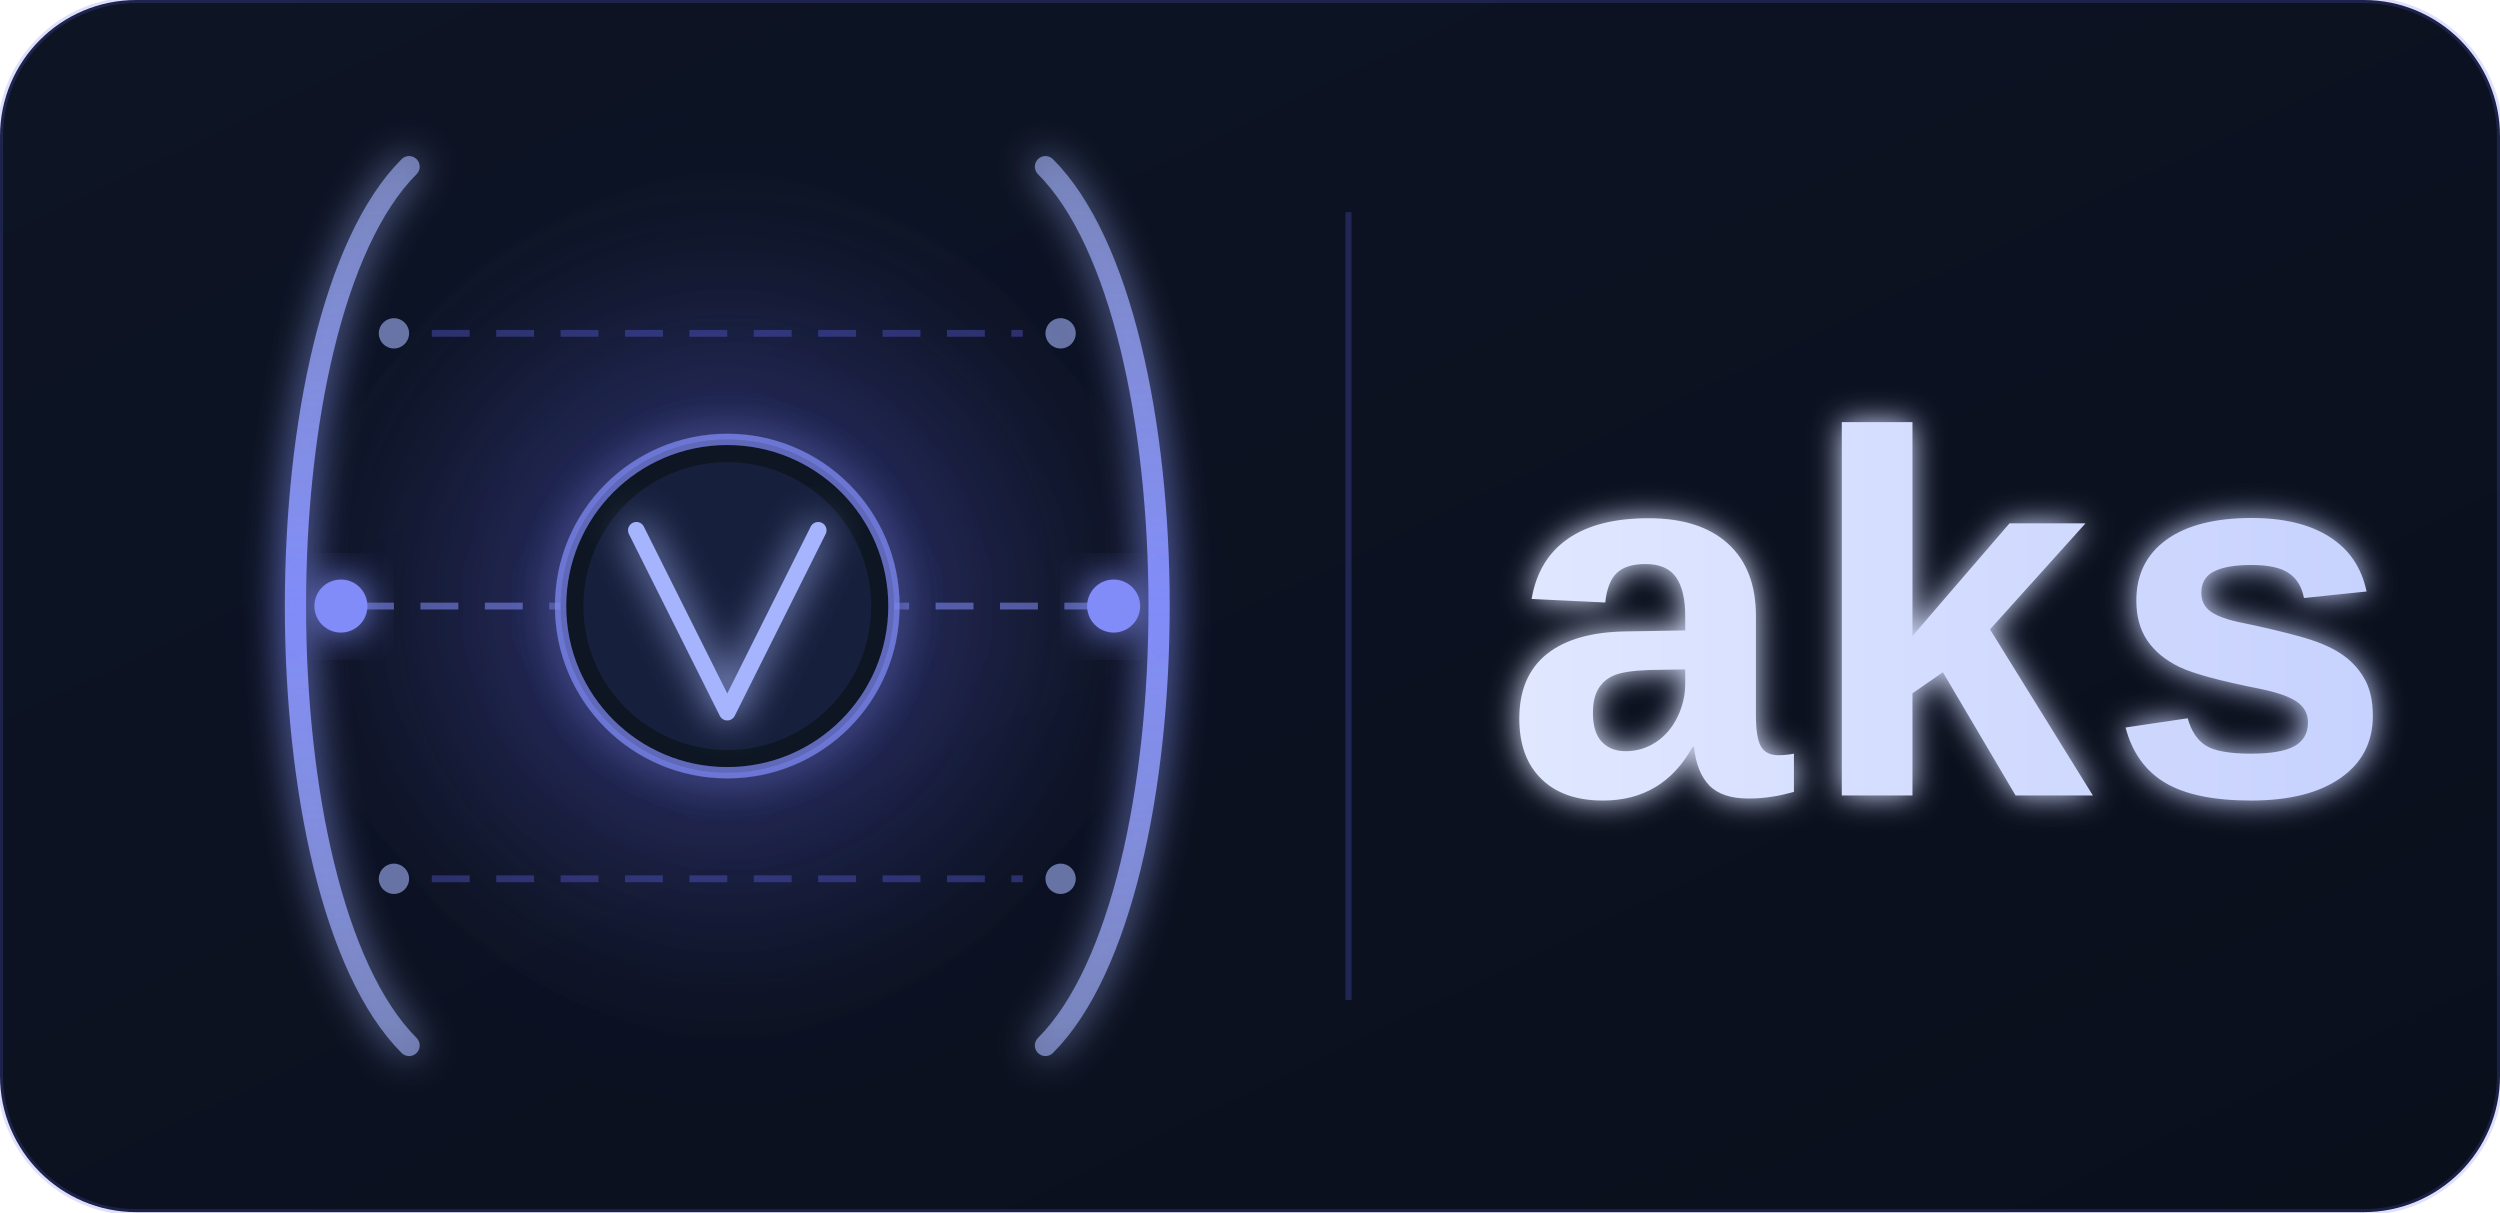
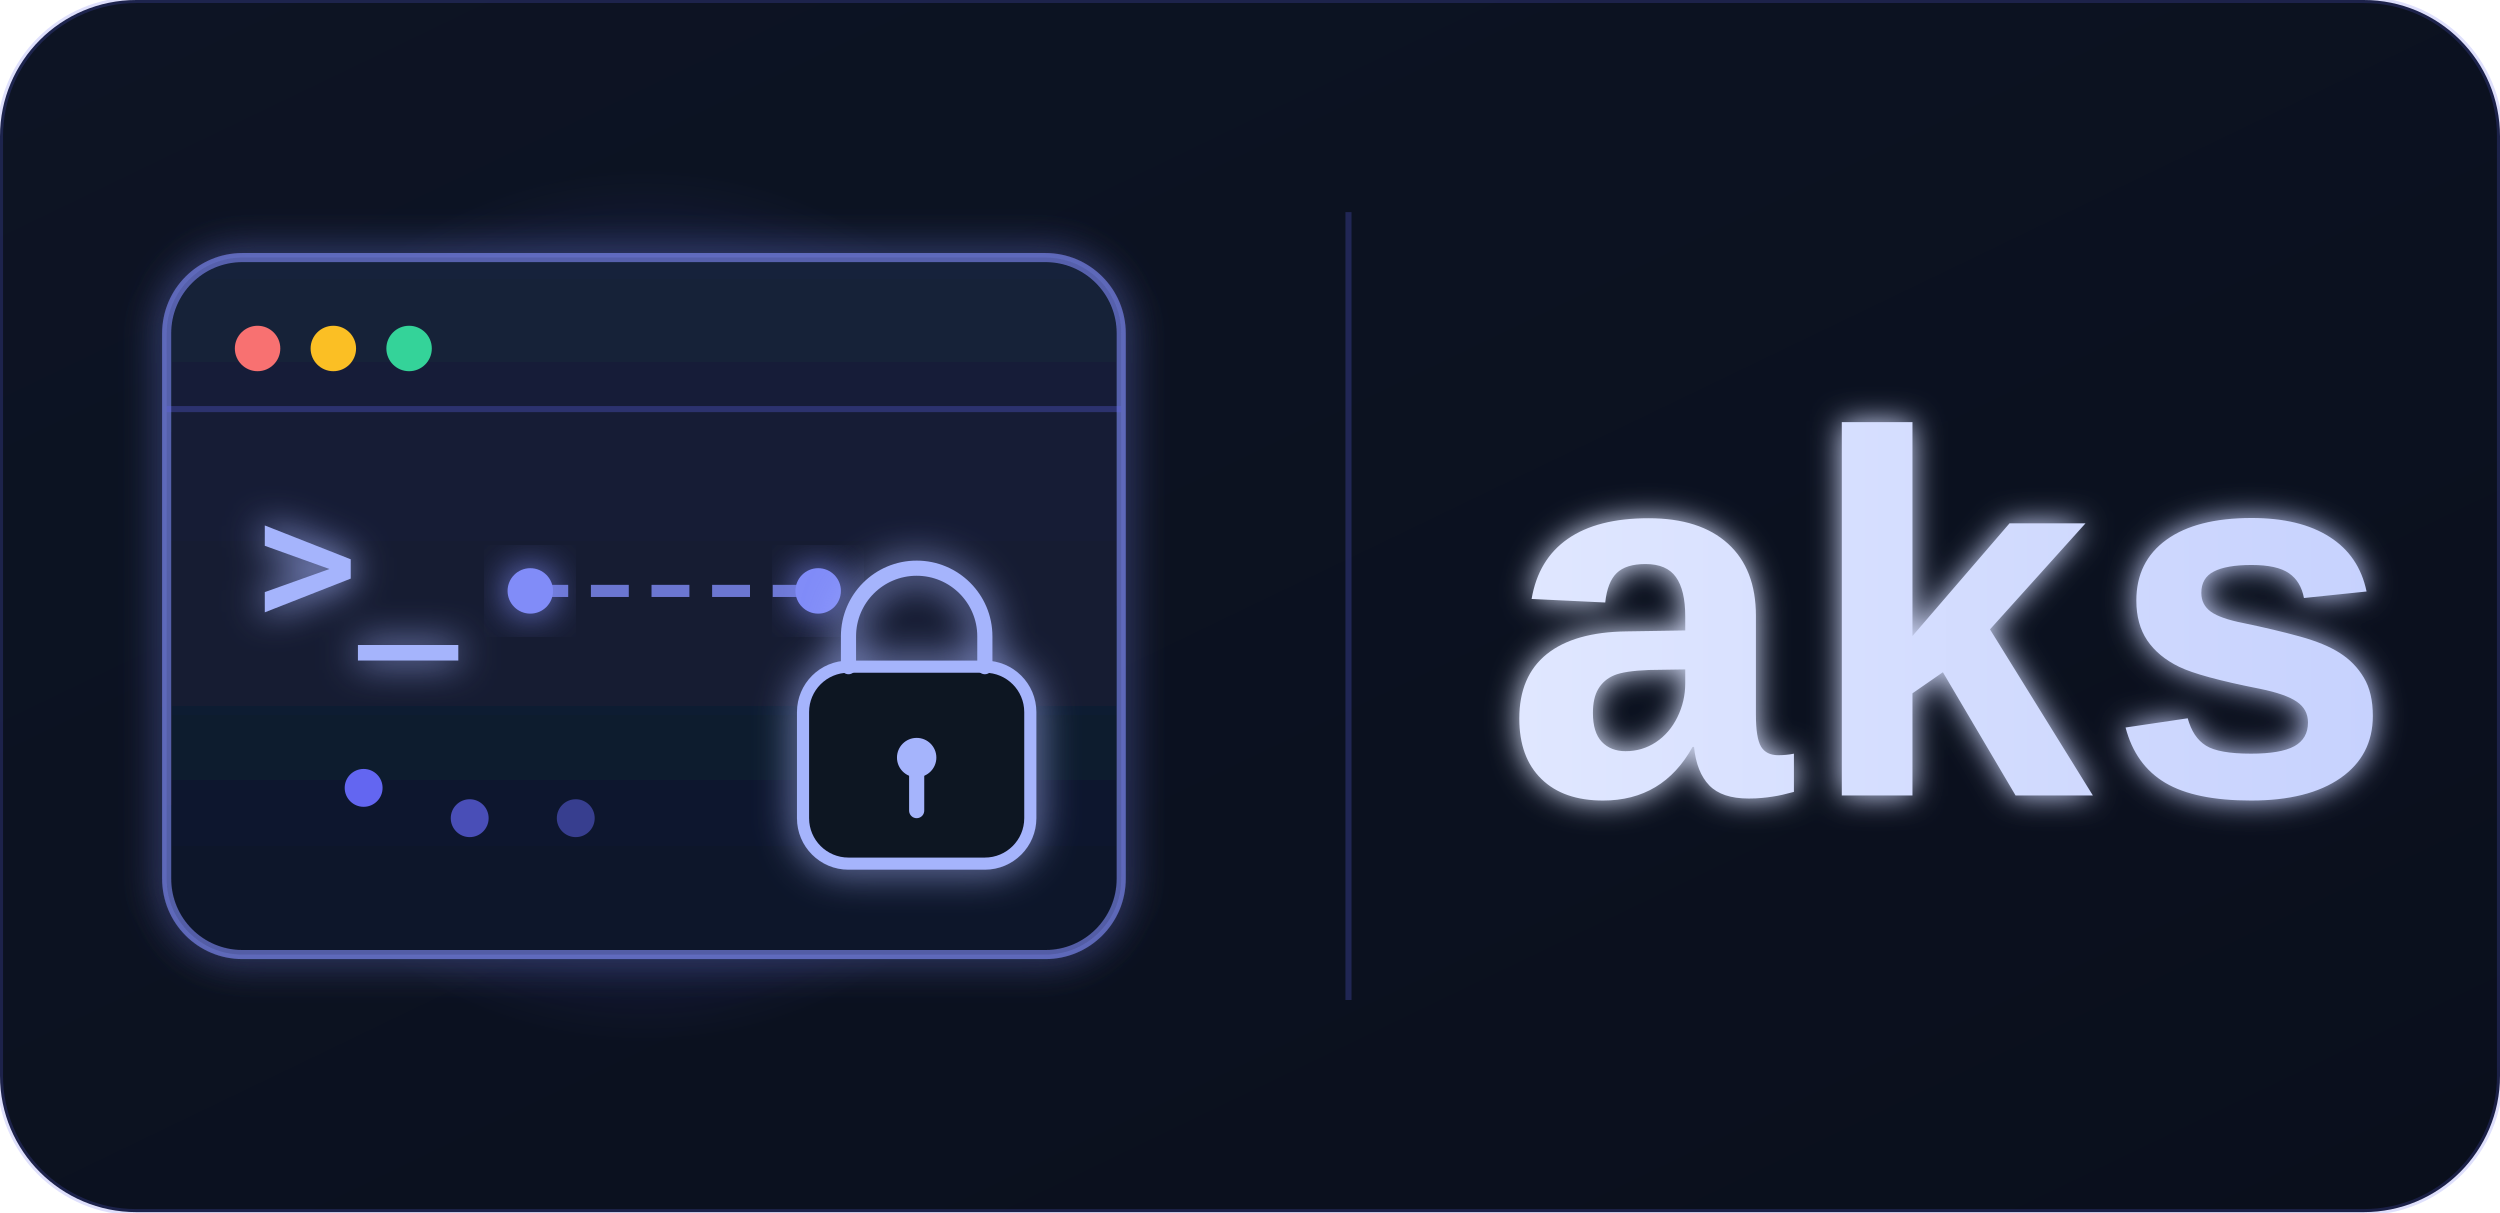
<svg xmlns="http://www.w3.org/2000/svg" viewBox="0 0 330 160">
  <defs>
    <linearGradient id="bg" x1="0" y1="0" x2="1" y2="1">
      <stop offset="0%" stop-color="#0d1424" />
      <stop offset="100%" stop-color="#0a0f1c" />
    </linearGradient>
-     <linearGradient id="railGrad" x1="0" y1="0" x2="0" y2="1">
-       <stop offset="0%" stop-color="#a5b4fc" stop-opacity="0.6" />
-       <stop offset="50%" stop-color="#818cf8" />
-       <stop offset="100%" stop-color="#a5b4fc" stop-opacity="0.6" />
+     <linearGradient id="termGrad" x1="0" y1="0" x2="0" y2="1">
+       <stop offset="0%" stop-color="#16213a" />
+       <stop offset="100%" stop-color="#0f172a" />
    </linearGradient>
    <linearGradient id="wordGrad" x1="0" y1="0" x2="1" y2="0">
      <stop offset="0%" stop-color="#e0e7ff" />
      <stop offset="100%" stop-color="#c7d2fe" />
    </linearGradient>
    <radialGradient id="centerPulse" cx="50%" cy="50%" r="50%">
-       <stop offset="0%" stop-color="#6366f1" stop-opacity="0.5" />
+       <stop offset="0%" stop-color="#6366f1" stop-opacity="0.45" />
      <stop offset="100%" stop-color="#6366f1" stop-opacity="0" />
    </radialGradient>
    <filter id="glow" x="-50%" y="-50%" width="200%" height="200%">
      <feGaussianBlur in="SourceGraphic" stdDeviation="2.5" result="b" />
      <feMerge>
        <feMergeNode in="b" />
        <feMergeNode in="SourceGraphic" />
      </feMerge>
-     </filter>
-     <filter id="halo" x="-100%" y="-100%" width="300%" height="300%">
-       <feGaussianBlur in="SourceGraphic" stdDeviation="10" />
    </filter>
    <filter id="textGlow" x="-10%" y="-30%" width="120%" height="160%">
      <feGaussianBlur in="SourceGraphic" stdDeviation="2" result="b" />
      <feMerge>
        <feMergeNode in="b" />
        <feMergeNode in="SourceGraphic" />
      </feMerge>
    </filter>
  </defs>
  <rect width="330" height="160" rx="18" fill="url(#bg)" />
  <rect width="330" height="160" rx="18" fill="none" stroke="#6366f1" stroke-width="0.8" stroke-opacity="0.2" />
-   <ellipse cx="96" cy="80" rx="52" ry="52" fill="url(#centerPulse)" filter="url(#halo)" />
-   <path d="M 54 22 C 34 42 34 118 54 138" fill="none" stroke="url(#railGrad)" stroke-width="2.8" stroke-linecap="round" filter="url(#glow)" />
-   <path d="M 138 22 C 158 42 158 118 138 138" fill="none" stroke="url(#railGrad)" stroke-width="2.8" stroke-linecap="round" filter="url(#glow)" />
-   <line x1="57" y1="44" x2="135" y2="44" stroke="#6366f1" stroke-width="0.9" stroke-opacity="0.35" stroke-dasharray="5 3.5" />
-   <line x1="47" y1="80" x2="145" y2="80" stroke="#818cf8" stroke-width="0.9" stroke-opacity="0.55" stroke-dasharray="5 3.5" />
-   <line x1="57" y1="116" x2="135" y2="116" stroke="#6366f1" stroke-width="0.9" stroke-opacity="0.35" stroke-dasharray="5 3.5" />
-   <circle cx="45" cy="80" r="3.5" fill="#818cf8" filter="url(#glow)" />
-   <circle cx="147" cy="80" r="3.5" fill="#818cf8" filter="url(#glow)" />
-   <circle cx="52" cy="44" r="2" fill="#a5b4fc" fill-opacity="0.6" />
-   <circle cx="140" cy="44" r="2" fill="#a5b4fc" fill-opacity="0.6" />
-   <circle cx="52" cy="116" r="2" fill="#a5b4fc" fill-opacity="0.6" />
-   <circle cx="140" cy="116" r="2" fill="#a5b4fc" fill-opacity="0.6" />
-   <circle cx="96" cy="80" r="22" fill="#0d1424" stroke="#818cf8" stroke-width="1.5" stroke-opacity="0.7" filter="url(#glow)" />
-   <circle cx="96" cy="80" r="19" fill="#6366f1" fill-opacity="0.12" />
-   <polyline points="84,70 96,94 108,70" fill="none" stroke="#a5b4fc" stroke-width="2.2" stroke-linecap="round" stroke-linejoin="round" filter="url(#glow)" />
+   <ellipse cx="85" cy="80" rx="58" ry="58" fill="url(#centerPulse)" />
+   <rect x="22" y="34" width="126" height="92" rx="10" fill="url(#termGrad)" stroke="#818cf8" stroke-width="1.2" stroke-opacity="0.6" filter="url(#glow)" />
+   <circle cx="34" cy="46" r="3" fill="#f87171" />
+   <circle cx="44" cy="46" r="3" fill="#fbbf24" />
+   <circle cx="54" cy="46" r="3" fill="#34d399" />
+   <line x1="22" y1="54" x2="148" y2="54" stroke="#6366f1" stroke-width="0.8" stroke-opacity="0.3" />
+   <text x="34" y="82" font-family="monospace" font-size="22" font-weight="700" fill="#a5b4fc" filter="url(#glow)">&gt;_</text>
+   <line x1="70" y1="78" x2="108" y2="78" stroke="#818cf8" stroke-width="1.6" stroke-dasharray="5 3" stroke-opacity="0.8" />
+   <circle cx="70" cy="78" r="3" fill="#818cf8" filter="url(#glow)" />
+   <circle cx="108" cy="78" r="3" fill="#818cf8" filter="url(#glow)" />
+   <circle cx="48" cy="104" r="2.5" fill="#6366f1" />
+   <circle cx="62" cy="108" r="2.5" fill="#6366f1" fill-opacity="0.7" />
+   <circle cx="76" cy="108" r="2.5" fill="#6366f1" fill-opacity="0.5" />
+   <g filter="url(#glow)">
+     <rect x="106" y="88" width="30" height="26" rx="6" fill="#0d1424" stroke="#a5b4fc" stroke-width="1.6" />
+     <path d="M112 88 v-4 a9 9 0 0 1 18 0 v4" fill="none" stroke="#a5b4fc" stroke-width="2" stroke-linecap="round" />
+     <circle cx="121" cy="100" r="2.6" fill="#a5b4fc" />
+     <line x1="121" y1="102" x2="121" y2="107" stroke="#a5b4fc" stroke-width="2" stroke-linecap="round" />
+   </g>
  <line x1="178" y1="28" x2="178" y2="132" stroke="#6366f1" stroke-width="0.8" stroke-opacity="0.25" />
  <text x="316" y="105" text-anchor="end" font-family="'Helvetica Neue', 'Arial', 'Liberation Sans', sans-serif" font-size="68" font-weight="800" fill="url(#wordGrad)" letter-spacing="2" filter="url(#textGlow)">aks</text>
</svg>
